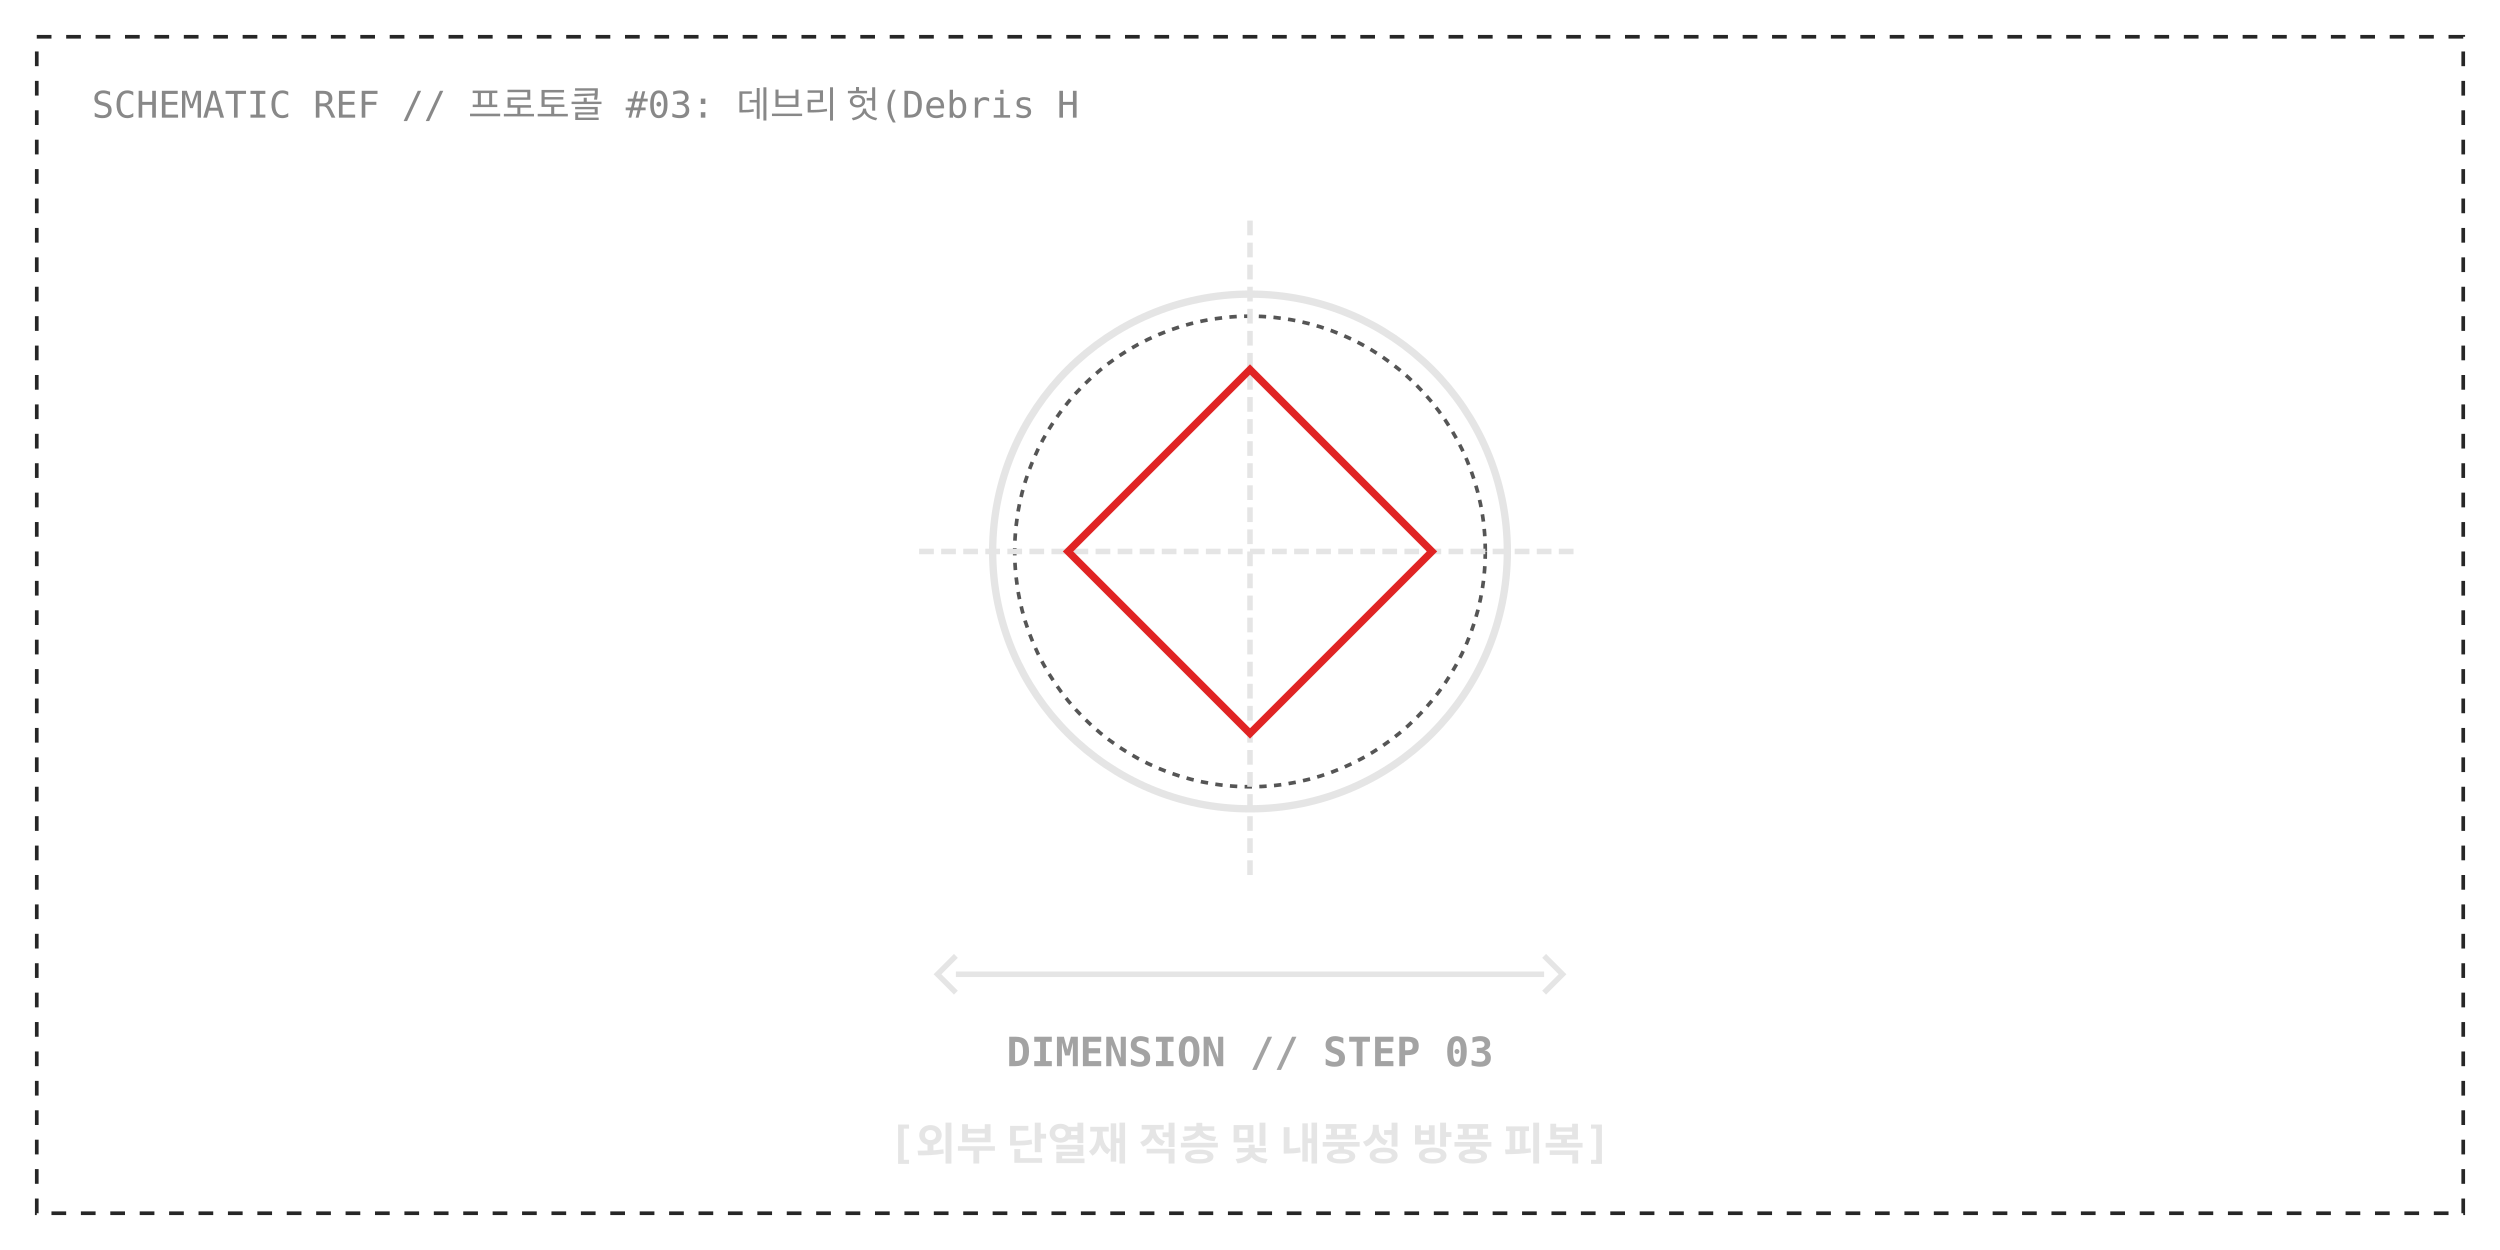
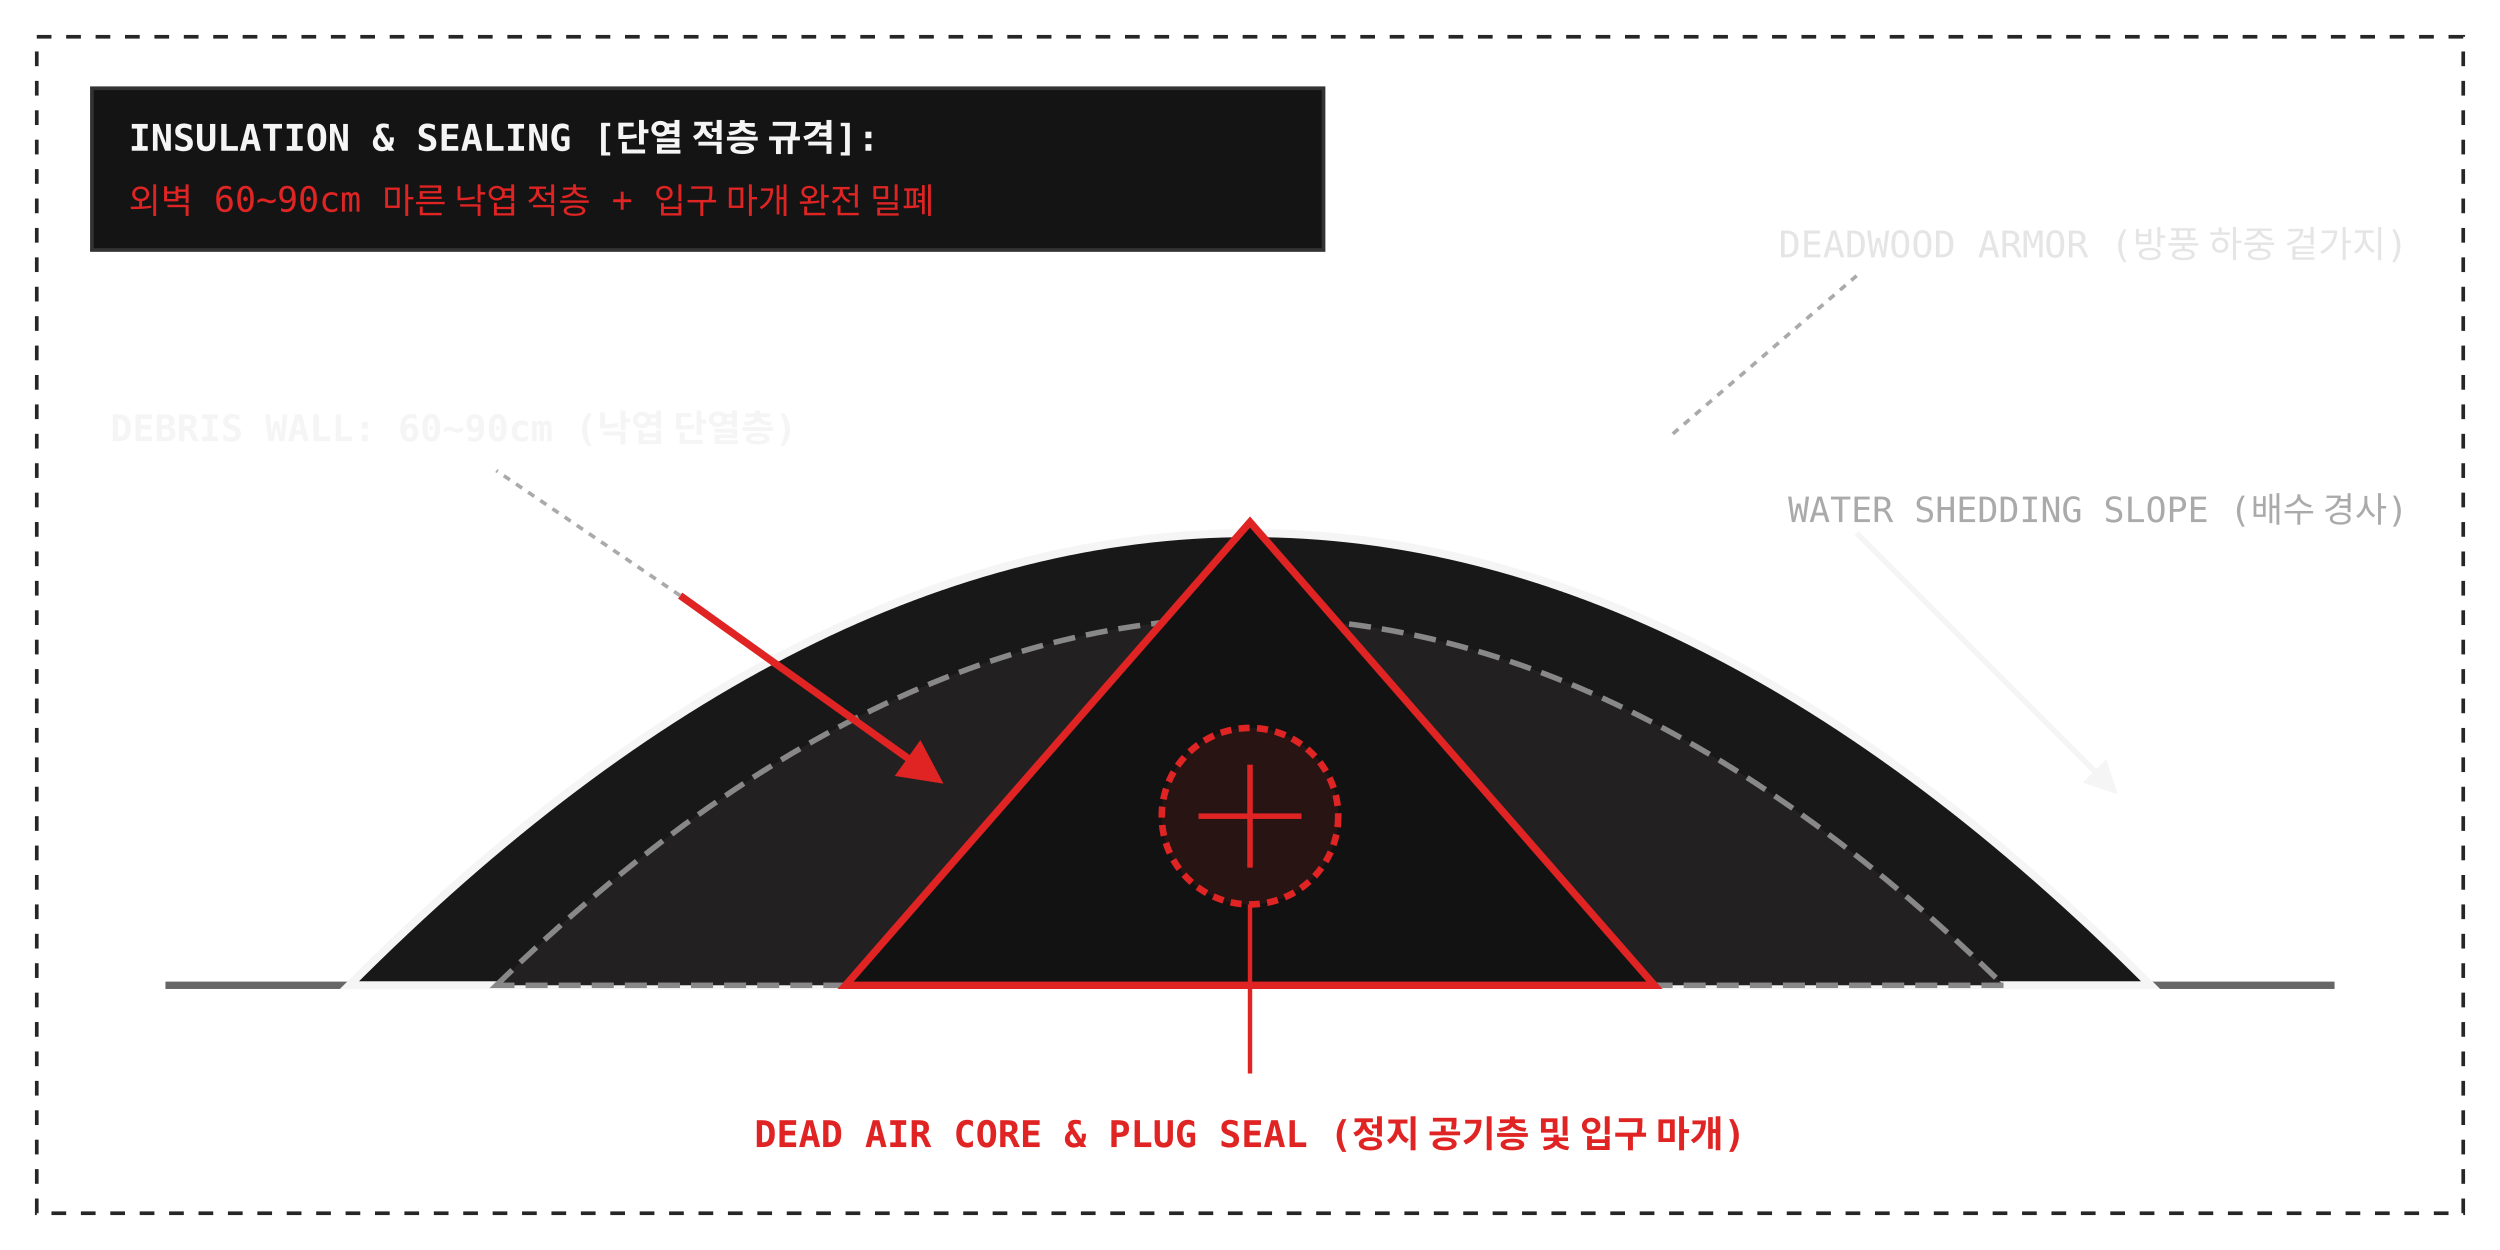
<svg xmlns="http://www.w3.org/2000/svg" viewBox="0 0 680 340" class="w-full max-w-2xl h-auto">
+   <defs>
+     <marker id="arrow-white" markerWidth="6" markerHeight="6" refX="5" refY="3" orient="auto">
+       <path d="M0,0 L6,3 L0,6 Z" fill="#F5F5F5" />
+     </marker>
+     <marker id="arrow-red" markerWidth="6" markerHeight="6" refX="5" refY="3" orient="auto">
+       <path d="M0,0 L6,3 L0,6 Z" fill="#E02424" />
+     </marker>
+   </defs>
  <rect x="10" y="10" width="660" height="320" fill="none" stroke="#262626" stroke-width="1" stroke-dasharray="4,4" />
-   <circle cx="340" cy="150" r="70" fill="none" stroke="#E5E5E5" stroke-width="2" />
-   <circle cx="340" cy="150" r="64" fill="none" stroke="#555555" stroke-width="1" stroke-dasharray="2,2" />
-   <line x1="250" y1="150" x2="430" y2="150" stroke="#E5E5E5" stroke-width="1.5" stroke-dasharray="4,2" />
-   <line x1="340" y1="60" x2="340" y2="240" stroke="#E5E5E5" stroke-width="1.5" stroke-dasharray="4,2" />
-   <rect x="305" y="115" width="70" height="70" fill="none" stroke="#E02424" stroke-width="2" transform="rotate(45 340 150)" />
-   <path d="M260 265 H420" stroke="#E5E5E5" stroke-width="1.5" />
-   <path d="M260 260 L255 265 L260 270" fill="none" stroke="#E5E5E5" stroke-width="1.5" />
-   <path d="M420 260 L425 265 L420 270" fill="none" stroke="#E5E5E5" stroke-width="1.5" />
-   <text x="340" y="290" fill="#A3A3A3" font-family="'JetBrains Mono', monospace" font-size="11" text-anchor="middle" font-weight="bold">DIMENSION // STEP 03</text>
-   <text x="340" y="315" fill="#E5E5E5" font-family="'JetBrains Mono', monospace" font-size="12" text-anchor="middle" font-weight="bold">[외부 단열재 적층 및 내풍성 방풍 피복]</text>
-   <text x="25" y="32" fill="#888888" font-family="'JetBrains Mono', monospace" font-size="10">SCHEMATIC REF // 프로토콜 #03: 데브리 헛(Debris H</text>
+   <rect x="25" y="24" width="335" height="44" fill="#141414" stroke="#333333" stroke-width="1" />
+   <text x="35" y="41" fill="#F5F5F5" font-family="'JetBrains Mono', monospace" font-size="10" font-weight="bold">INSULATION &amp; SEALING [단열 적층 규격]:</text>
+   <text x="35" y="58" fill="#E02424" font-family="'JetBrains Mono', monospace" font-size="9.5">외벽 60~90cm 마른 낙엽 적층 + 입구 마개 완전 밀폐</text>
+   <line x1="45" y1="268" x2="635" y2="268" stroke="#666666" stroke-width="2" />
+   <path d="M 95,268 Q 340,22 585,268 Z" fill="#191818" stroke="#F5F5F5" stroke-width="2.2" />
+   <path d="M 135,268 Q 340,68 545,268 Z" fill="#222020" stroke="#888888" stroke-width="1.5" stroke-dasharray="6,3" />
+   <polygon points="340,142 230,268 450,268" fill="#121212" stroke="#E02424" stroke-width="2" />
+   <circle cx="340" cy="222" r="24" fill="#291414" stroke="#E02424" stroke-width="1.8" stroke-dasharray="3,2" />
+   <path d="M 326,222 L 354,222 M 340,208 L 340,236" stroke="#E02424" stroke-width="1.5" />
+   <line x1="185" y1="162" x2="255" y2="212" stroke="#E02424" stroke-width="2" marker-end="url(#arrow-red)" />
+   <line x1="185" y1="162" x2="135" y2="128" stroke="#AAAAAA" stroke-width="1" stroke-dasharray="2,2" />
+   <text x="30" y="120" fill="#F5F5F5" font-family="'JetBrains Mono', monospace" font-size="10" font-weight="bold">DEBRIS WALL: 60~90cm (낙엽 단열층)</text>
+   <line x1="455" y1="118" x2="505" y2="75" stroke="#AAAAAA" stroke-width="1" stroke-dasharray="2,2" />
+   <text x="655" y="70" fill="#E5E5E5" font-family="'JetBrains Mono', monospace" font-size="10" text-anchor="end">DEADWOOD ARMOR (방풍 하중 겉가지)</text>
+   <line x1="505" y1="145" x2="575" y2="215" stroke="#F5F5F5" stroke-width="1.5" marker-end="url(#arrow-white)" />
+   <text x="655" y="142" fill="#AAAAAA" font-family="'JetBrains Mono', monospace" font-size="9.5" text-anchor="end">WATER SHEDDING SLOPE (배수 경사)</text>
+   <line x1="340" y1="246" x2="340" y2="292" stroke="#E02424" stroke-width="1.2" />
+   <text x="340" y="312" fill="#E02424" font-family="'JetBrains Mono', monospace" font-size="10" font-weight="bold" text-anchor="middle">DEAD AIR CORE &amp; PLUG SEAL (정지 공기층 및 입구 마개)</text>
</svg>
